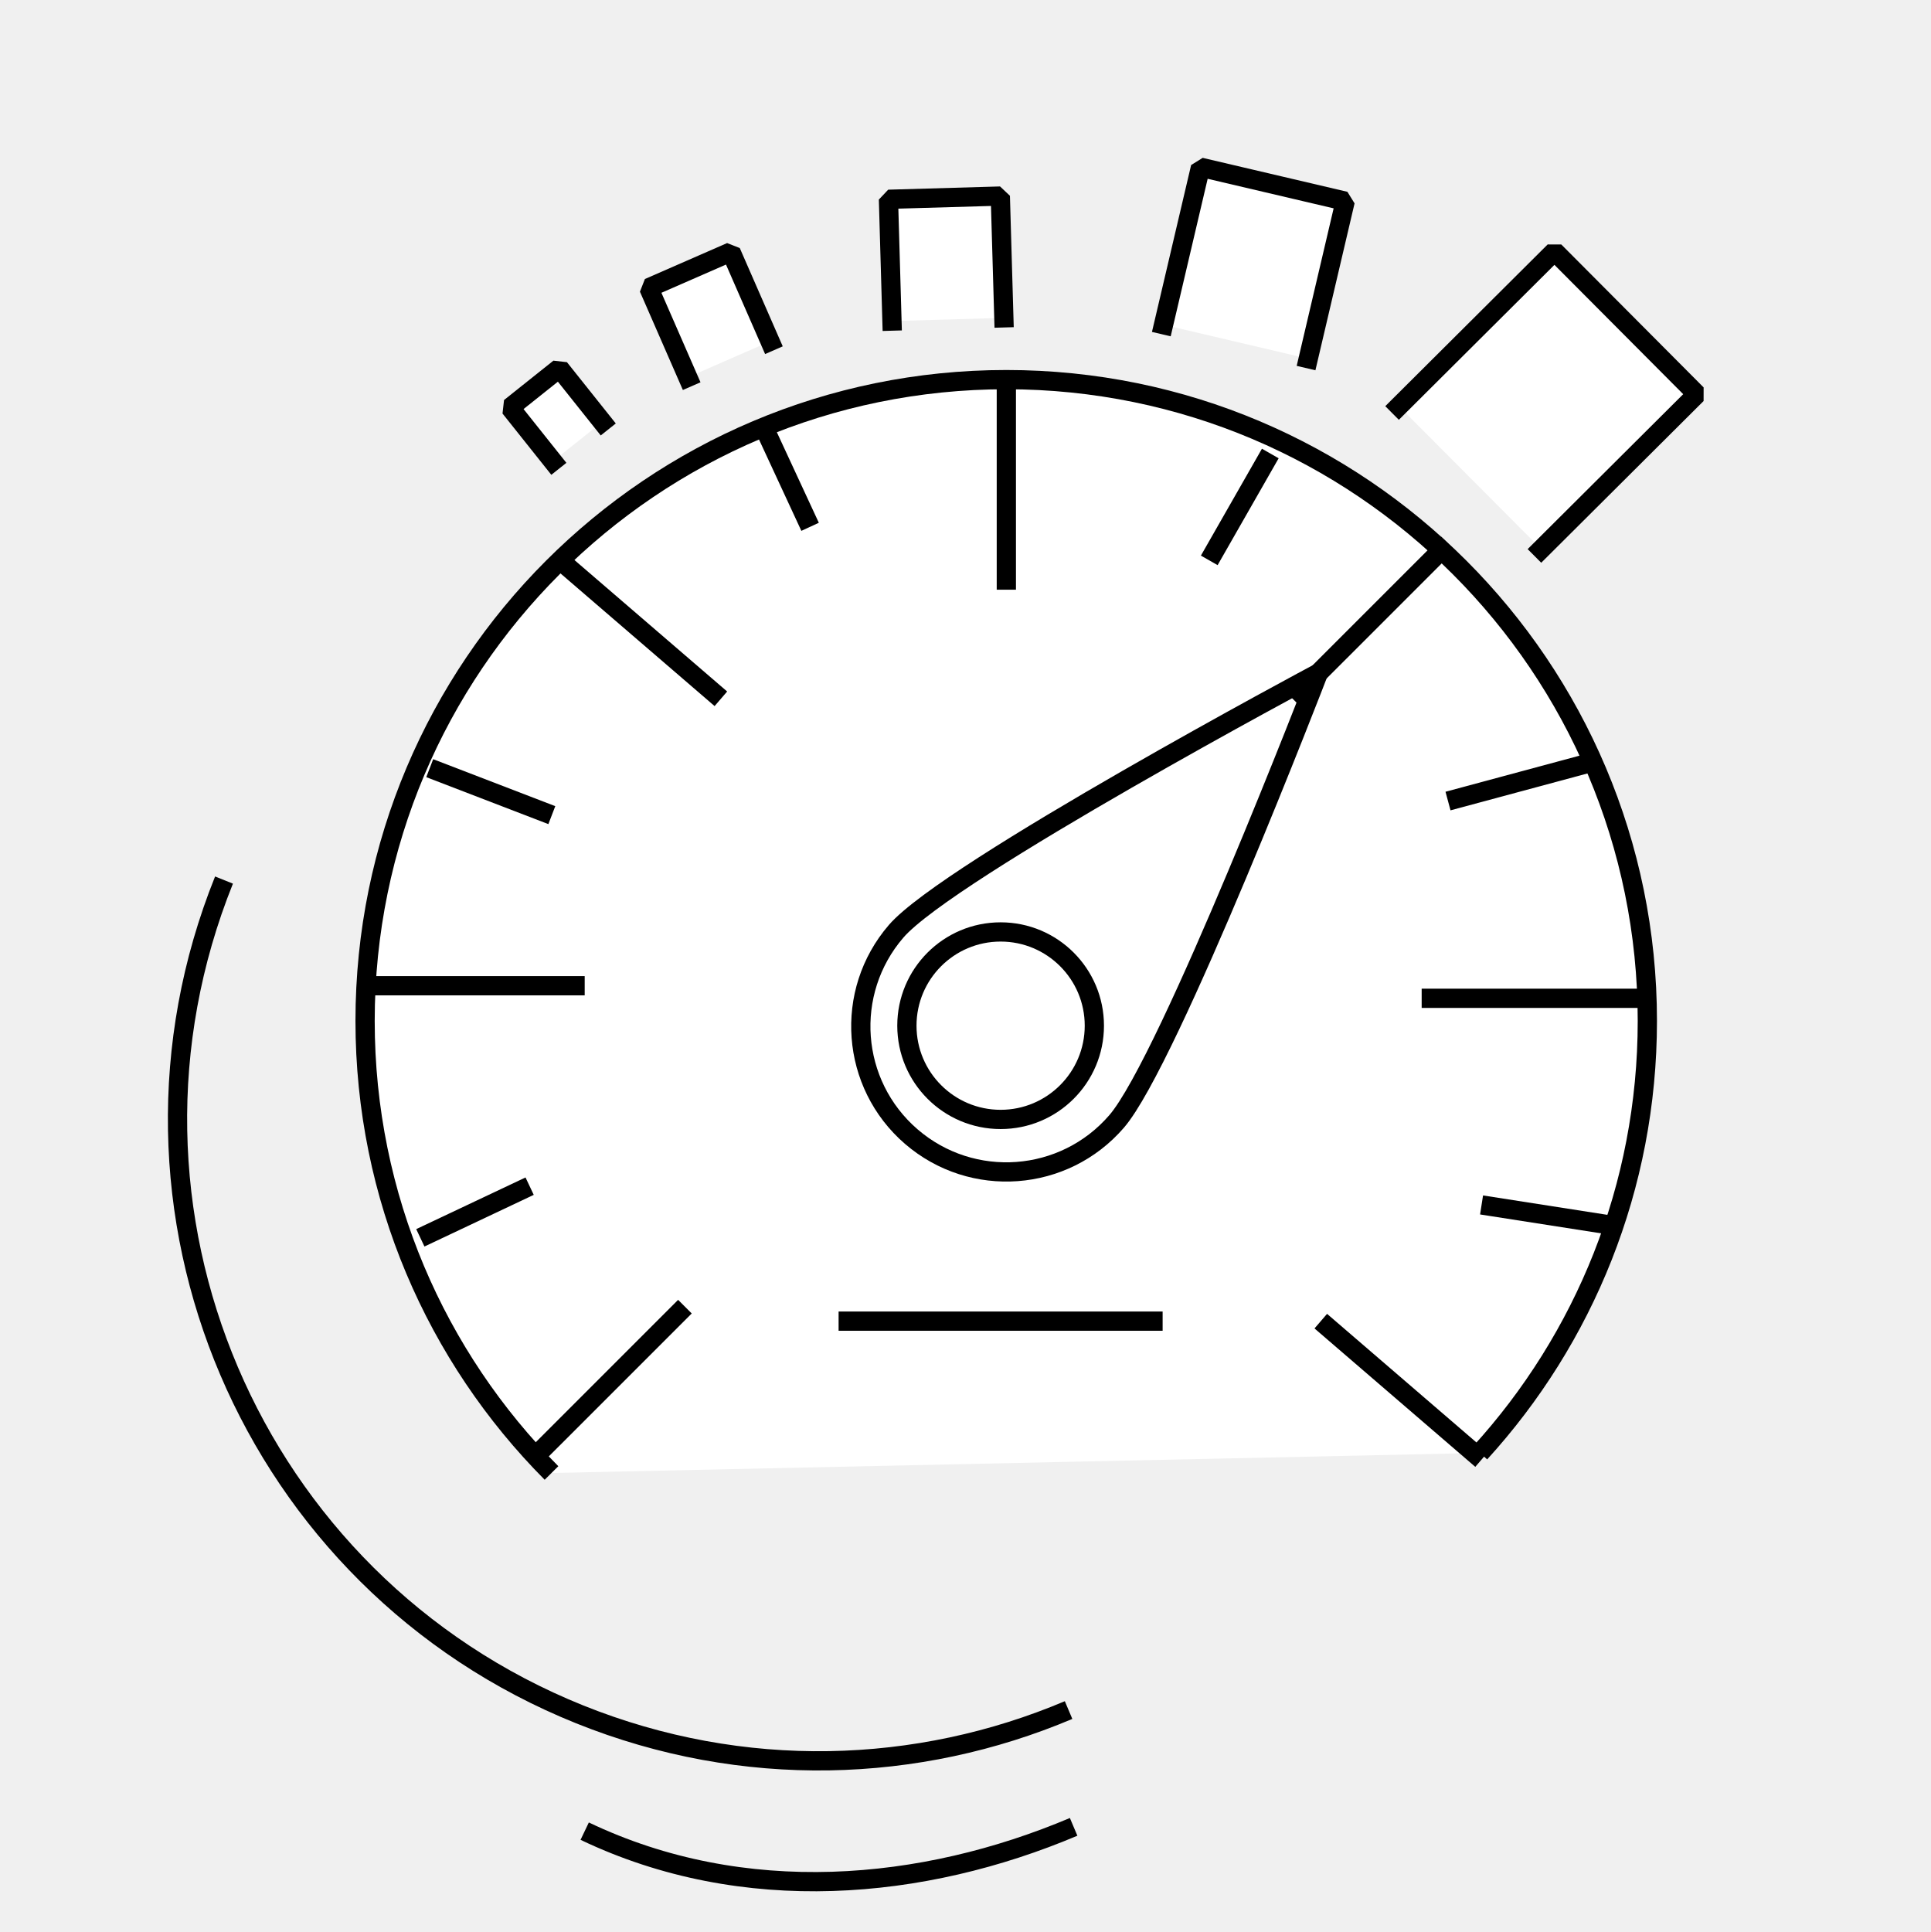
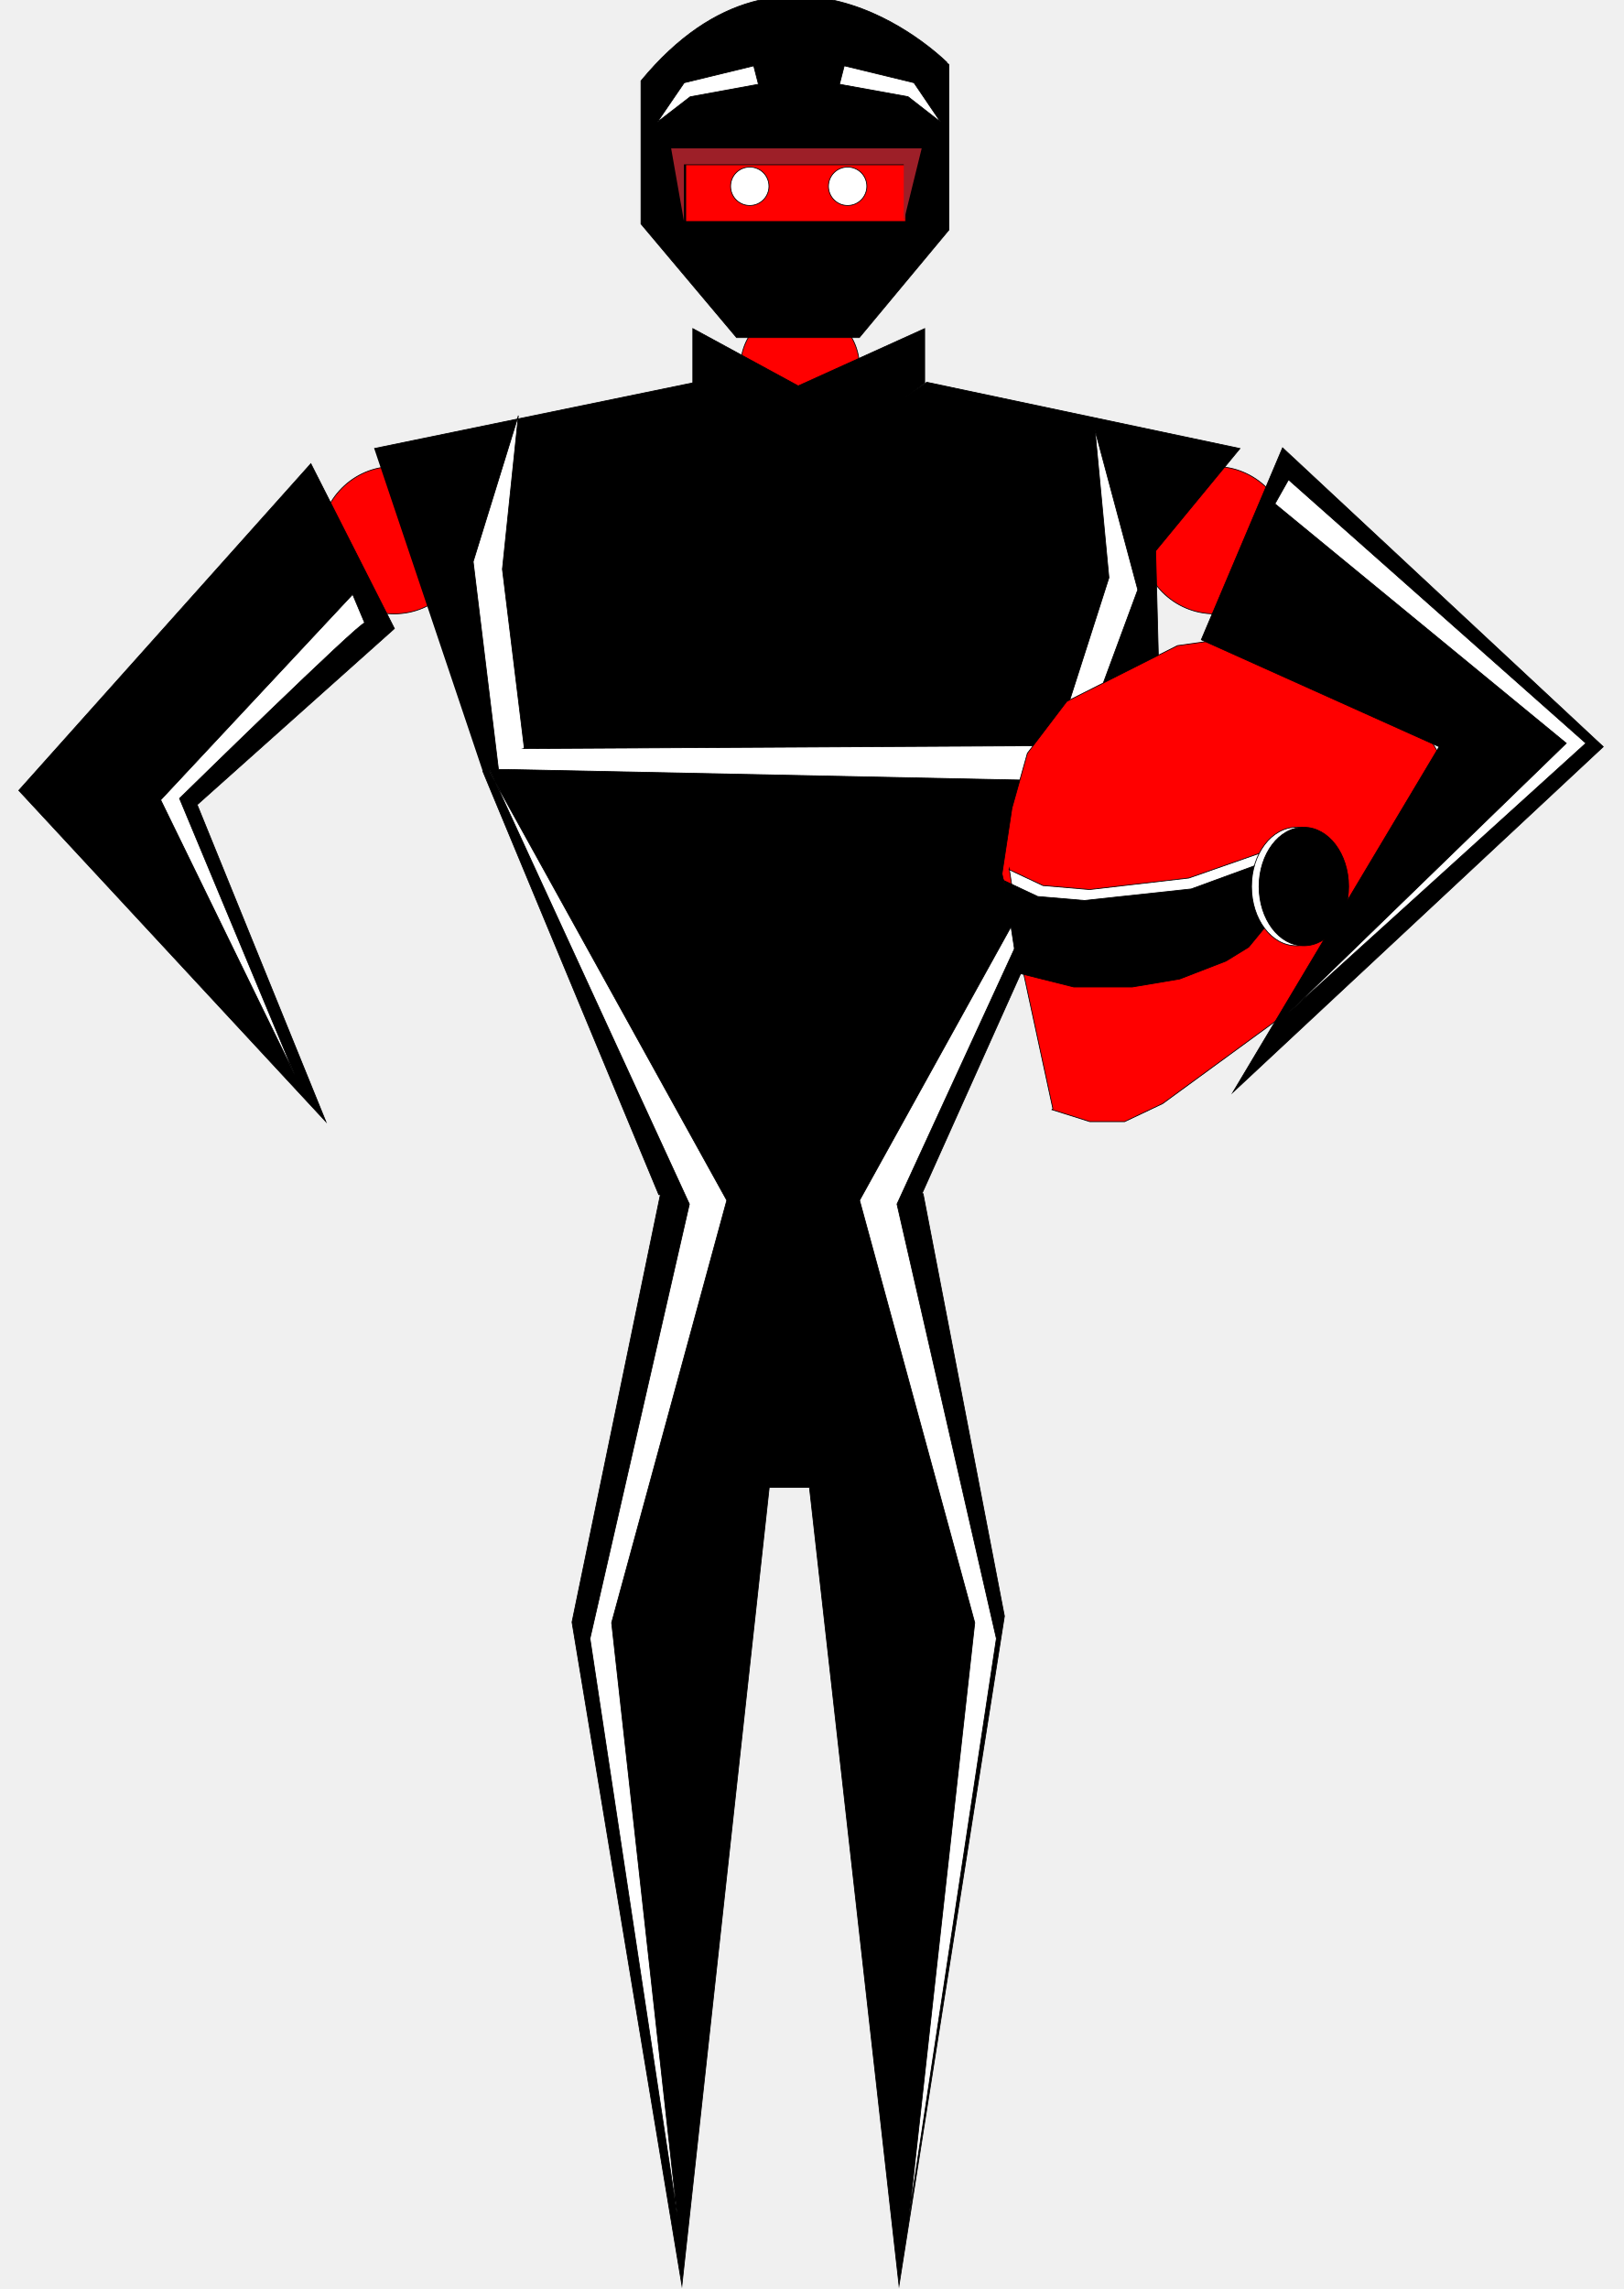
- <svg xmlns="http://www.w3.org/2000/svg" version="1.1" id="Layer_1" x="0px" y="0px" width="301.018px" height="301.171px" viewBox="0 0 301.018 301.171" enable-background="new 0 0 301.018 301.171" xml:space="preserve">
-   <g>
-     <path fill="none" stroke="#000000" stroke-width="2" stroke-linecap="square" stroke-miterlimit="1" d="M440.788,276.733" />
-     <path fill="none" stroke="#000000" stroke-width="3" stroke-miterlimit="10" d="M34.924,137.188    c-20.607,51.238,4.22,109.453,55.444,130.055c25.511,10.259,52.757,9.255,76.227-0.669" />
-     <path fill="none" stroke="#000000" stroke-width="3" stroke-miterlimit="10" d="M98.377,58.813" />
-     <path fill="none" stroke="#000000" stroke-width="3" stroke-miterlimit="10" d="M91.156,285.45    c24.813,11.849,52.756,9.254,76.227-0.669" />
-     <path fill="#FFFFFF" stroke="#000000" stroke-width="3" stroke-miterlimit="10" d="M230.746,226.491    c16.201-17.768,26.082-41.402,26.082-67.345c0-55.212-44.745-99.968-99.936-99.968c-55.228,0-99.974,44.756-99.974,99.968    c0,27.497,11.099,52.4,29.064,70.471" />
-     <polyline fill="#FFFFFF" stroke="#000000" stroke-width="3" stroke-linecap="square" stroke-miterlimit="1" points="    218.091,63.321 242.347,39.167 264.539,61.45 240.288,85.604   " />
-     <polyline fill="#FFFFFF" stroke="#000000" stroke-width="3" stroke-linecap="square" stroke-miterlimit="1" points="    181.397,50.624 187.162,26.068 209.722,31.36 203.961,55.916   " />
-     <polyline fill="#FFFFFF" stroke="#000000" stroke-width="3" stroke-linecap="square" stroke-miterlimit="1" points="    139.061,50.052 138.514,31.068 155.954,30.563 156.504,49.547   " />
-     <polyline fill="#FFFFFF" stroke="#000000" stroke-width="3" stroke-linecap="square" stroke-miterlimit="1" points="    107.236,58.82 101.143,44.869 113.959,39.267 120.057,53.217   " />
-     <polyline fill="#FFFFFF" stroke="#000000" stroke-width="3" stroke-linecap="square" stroke-miterlimit="1" points="    86.193,71.911 79.517,63.53 87.215,57.393 93.895,65.773   " />
-     <path fill="#FFFFFF" stroke="#000000" stroke-width="3" stroke-miterlimit="10" d="M205.54,104.93c0,0-57.647,30.75-65.83,40.244    c-8.185,9.494-7.125,23.823,2.367,32.01c9.495,8.183,23.823,7.121,32.01-2.371C182.272,165.321,205.54,104.93,205.54,104.93z" />
-     <circle fill="#FFFFFF" stroke="#000000" stroke-width="3" stroke-miterlimit="10" cx="156.001" cy="159.89" r="14.613" />
-     <line fill="none" stroke="#000000" stroke-width="3" stroke-miterlimit="10" x1="156.892" y1="59.178" x2="156.892" y2="91.926" />
-     <line fill="none" stroke="#000000" stroke-width="3" stroke-miterlimit="10" x1="56.918" y1="153.661" x2="91.156" y2="153.661" />
-     <line fill="none" stroke="#000000" stroke-width="3" stroke-miterlimit="10" x1="82.571" y1="227.899" x2="106.782" y2="203.689" />
-     <line fill="none" stroke="#000000" stroke-width="3" stroke-miterlimit="10" x1="201.539" y1="108.931" x2="225.75" y2="84.721" />
-     <line fill="none" stroke="#000000" stroke-width="3" stroke-miterlimit="10" x1="221.644" y1="155.621" x2="255.881" y2="155.621" />
-     <line fill="none" stroke="#000000" stroke-width="3" stroke-miterlimit="10" x1="87.321" y1="87.354" x2="112.387" y2="108.931" />
-     <line fill="none" stroke="#000000" stroke-width="3" stroke-miterlimit="10" x1="205.915" y1="205.947" x2="230.981" y2="227.524" />
-     <line fill="none" stroke="#000000" stroke-width="3" stroke-miterlimit="10" x1="130.741" y1="205.947" x2="181.258" y2="205.947" />
-     <line fill="none" stroke="#000000" stroke-width="3" stroke-miterlimit="10" x1="119.087" y1="66.574" x2="126.297" y2="82.122" />
-     <line fill="none" stroke="#000000" stroke-width="3" stroke-miterlimit="10" x1="198.044" y1="70.695" x2="188.527" y2="87.354" />
-     <line fill="none" stroke="#000000" stroke-width="3" stroke-miterlimit="10" x1="248.347" y1="118.786" x2="225.75" y2="124.872" />
-     <line fill="none" stroke="#000000" stroke-width="3" stroke-miterlimit="10" x1="66.996" y1="119.747" x2="86.032" y2="127.068" />
-     <line fill="none" stroke="#000000" stroke-width="3" stroke-miterlimit="10" x1="65.532" y1="192.958" x2="82.571" y2="184.905" />
-     <line fill="none" stroke="#000000" stroke-width="3" stroke-miterlimit="10" x1="251.627" y1="191.056" x2="230.981" y2="187.833" />
+ <svg xmlns="http://www.w3.org/2000/svg" xml:space="preserve" height="148mm" viewBox="0 0 372.047 524.409" width="105mm" version="1.1">
+   <defs>
+     <clipPath id="c" clipPathUnits="userSpaceOnUse">
+       <path d="m0 5.5e3h3e3v-5.5e3h-3e3v5.5e3z" />
+     </clipPath>
+     <clipPath id="b" clipPathUnits="userSpaceOnUse">
+       <path d="m0 5.5e3h3e3v-5.5e3h-3e3v5.5e3z" />
+     </clipPath>
+     <clipPath id="a" clipPathUnits="userSpaceOnUse">
+       <path d="m0 5.5e3h3e3v-5.5e3h-3e3v5.5e3z" />
+     </clipPath>
+     <clipPath id="e" clipPathUnits="userSpaceOnUse">
+       <path d="m0 5.5e3h3e3v-5.5e3h-3e3v5.5e3z" />
+     </clipPath>
+     <clipPath id="d" clipPathUnits="userSpaceOnUse">
+       <path d="m0 5.5e3h3e3v-5.5e3h-3e3v5.5e3z" />
+     </clipPath>
+   </defs>
+   <g transform="matrix(1.25 0 0 -1.25 0 524)">
+     <g transform="matrix(.138 0 0 .138 -68.8 -218)">
+       <g clip-path="url(#c)">
+         <g transform="translate(1.64e3 4.13e3)">
+           <path d="m0 0c0-43.6-35.3-78.9-78.9-78.9s-78.9 35.3-78.9 78.9 35.3 78.9 78.9 78.9c43.8 0 79.1-35.3 79.1-78.9" fill="#ff0000" />
+         </g>
+         <g transform="translate(1.64e3 4.13e3)">
+           <path d="m0 0c0-43.6-35.3-78.9-78.9-78.9s-78.9 35.3-78.9 78.9 35.3 78.9 78.9 78.9c43.8 0 79.1-35.3 79.1-78.9z" stroke="#000000" stroke-miterlimit="10" fill="none" />
+         </g>
+       </g>
+     </g>
+     <g transform="matrix(.138 0 0 .138 -68.8 -218)">
+       <g clip-path="url(#b)">
+         <g transform="translate(1.35e3 4.51e3)">
+           <path d="m0 0v-190l127-151h163l119 143v220c0-0.2-211 218-409-22" fill="#000000" />
+         </g>
+         <g transform="translate(1.35e3 4.51e3)">
+           <path d="m0 0v-190l127-151h163l119 143v220c0-0.2-211 218-409-22z" stroke="#000000" stroke-miterlimit="10" fill="none" />
+         </g>
+       </g>
+     </g>
+     <path d="m166 389h-40.3v-10.4h40.3v10.4z" stroke="#000000" stroke-miterlimit="10" stroke-width=".138" fill="#ff0000" />
+     <g transform="matrix(.138 0 0 .138 123 392)">
+       <path d="m0 0h333l-23.8-96.6v75.4h-292v-75.4l-17 96.6z" fill="#9d1f28" />
+     </g>
+     <g transform="matrix(.138 0 0 .138 -68.8 -218)">
+       <g clip-path="url(#a)">
+         <g transform="translate(1.12e3 3.9e3)">
+           <path d="m0 0c0-54.1-43.8-97.9-97.9-97.9s-97.9 43.8-97.9 97.9 43.8 97.9 97.9 97.9c54.3 0 98.1-43.8 98.1-97.9" fill="#ff0000" />
+         </g>
+         <g transform="translate(1.12e3 3.9e3)">
+           <path d="m0 0c0-54.1-43.8-97.9-97.9-97.9s-97.9 43.8-97.9 97.9 43.8 97.9 97.9 97.9c54.3 0 98.1-43.8 98.1-97.9z" stroke="#000000" stroke-miterlimit="10" fill="none" />
+         </g>
+         <g transform="translate(2.21e3 3.9e3)">
+           <path d="m0 0c0-54.1-43.8-97.9-97.9-97.9s-97.9 43.8-97.9 97.9 43.8 97.9 97.9 97.9c54.3 0 98.1-43.8 98.1-97.9" fill="#ff0000" />
+         </g>
+         <g transform="translate(2.21e3 3.9e3)">
+           <path d="m0 0c0-54.1-43.8-97.9-97.9-97.9s-97.9 43.8-97.9 97.9 43.8 97.9 97.9 97.9c54.3 0 98.1-43.8 98.1-97.9z" stroke="#000000" stroke-miterlimit="10" fill="none" />
+         </g>
+       </g>
+     </g>
+     <g transform="matrix(.138 0 0 .138 68.6 337)">
+       <path d="m0 0 427 88 140-113 167 113 416-88l-112-136 3.97-153-315-702h-349l-234 563" stroke="#000000" stroke-miterlimit="10" fill="#000000" />
+     </g>
+     <g transform="matrix(.138 0 0 .138 121 200)">
+       <path d="m0 0-117-566 146-881 116 1.06e3h53.4l119-1.06e3 140 889-108 561h-349z" fill="#000000" />
+     </g>
+     <g transform="matrix(.138 0 0 .138 121 200)">
+       <path d="m0 0-117-566 146-881 116 1.06e3h53.4l119-1.06e3 140 889-108 561h-349z" stroke="#000000" stroke-miterlimit="10" fill="none" />
+     </g>
+     <g transform="matrix(.138 0 0 .138 127 349)">
+       <path d="m0 0v72.3l140-76.1 168 76.1v-72.3l-173-129-135 129z" fill="#000000" />
+     </g>
+     <g transform="matrix(.138 0 0 .138 127 349)">
+       <path d="m0 0v72.3l140-76.1 168 76.1v-72.3l-173-129-135 129z" stroke="#000000" stroke-miterlimit="10" fill="none" />
+     </g>
+     <g transform="matrix(.138 0 0 .138 89.8 278)">
+       <path d="m0 0 265-576-132-577 116-767-87.3 788 153 561l-315 569z" fill="#ffffff" />
+     </g>
+     <g transform="matrix(.138 0 0 .138 89.8 278)">
+       <path d="m0 0 265-576-132-577 116-767-87.3 788 153 561l-315 569z" stroke="#000000" stroke-miterlimit="10" fill="none" />
+     </g>
+     <g transform="matrix(.138 0 0 .138 201 278)">
+       <path d="m0 0-265-576 132-577-116-767 87.3 788-153 561l315 569z" fill="#ffffff" />
+     </g>
+     <g transform="matrix(.138 0 0 .138 201 278)">
+       <path d="m0 0-265-576 132-577-116-767 87.3 788-153 561l315 569z" stroke="#000000" stroke-miterlimit="10" fill="none" />
+     </g>
+     <g transform="matrix(.138 0 0 .138 96 282)">
+       <path d="m0 0 706 3.94 71.4 223-18.5 196 56.8-212-93.9-254-743 15.3h-12.3l-33.6 276 60 194-21.2-204 29.1-238z" fill="#ffffff" />
+     </g>
+     <g transform="matrix(.138 0 0 .138 96 282)">
+       <path d="m0 0 706 3.94 71.4 223-18.5 196 56.8-212-93.9-254-743 15.3h-12.3l-33.6 276 60 194-21.2-204 29.1-238z" stroke="#000000" stroke-miterlimit="10" fill="none" />
+     </g>
+     <g transform="matrix(.138 0 0 .138 193 216)">
+       <path d="m0 0-67.5 312 13.2 87.3 20.5 72.8 52.3 68.8 147 74.1 103 14.6 119-26.5 68.8-34.4 63.6-110 7.86-111l-130-157-252-184-50.4-23.9h-46.3l-50.3 15.9z" fill="#ff0000" />
+     </g>
+     <g transform="matrix(.138 0 0 .138 193 216)">
+       <path d="m0 0-67.5 312 13.2 87.3 20.5 72.8 52.3 68.8 147 74.1 103 14.6 119-26.5 68.8-34.4 63.6-110 7.86-111l-130-157-252-184-50.4-23.9h-46.3l-50.3 15.9z" stroke="#000000" stroke-miterlimit="10" fill="none" />
+     </g>
+     <g transform="matrix(.138 0 0 .138 185 260)">
+       <path d="m0 0 1.73-11.2 17.4-113 73.8-18.5h77.9l62.9 10.6 61.5 23.8 30.1 18.5 42.4 51.6-13 66.3-116-40.6-132-15.3-61.9 5.3-45.1 21.2z" fill="#ffffff" />
+     </g>
+     <g transform="matrix(.138 0 0 .138 185 260)">
+       <path d="m0 0 1.73-11.2 17.4-113 73.8-18.5h77.9l62.9 10.6 61.5 23.8 30.1 18.5 42.4 51.6-13 66.3-116-40.6-132-15.3-61.9 5.3-45.1 21.2z" stroke="#000000" stroke-miterlimit="10" fill="none" />
+     </g>
+     <g transform="matrix(.138 0 0 .138 184 258)">
+       <path d="m0 0 1.73-11.2 17.4-113 73.8-18.5h77.9l62.9 10.6 61.5 23.8 30.1 18.5 42.4 51.6-3.7 67.8-115-42.1-142-15.3-61.9 5.3-45.1 21.2z" fill="#000000" />
+     </g>
+     <g transform="matrix(.138 0 0 .138 184 258)">
+       <path d="m0 0 1.73-11.2 17.4-113 73.8-18.5h77.9l62.9 10.6 61.5 23.8 30.1 18.5 42.4 51.6-3.7 67.8-115-42.1-142-15.3-61.9 5.3-45.1 21.2z" stroke="#000000" stroke-miterlimit="10" fill="none" />
+     </g>
+     <g transform="matrix(.138 0 0 .138 215 240)">
+       <path d="m0 0-43.7 21.2 1.7-11.3" stroke="#000000" stroke-miterlimit="10" fill="#000000" />
+     </g>
+     <g transform="matrix(.138 0 0 .138 -68.8 -218)">
+       <g clip-path="url(#e)">
+         <g transform="translate(2.28e3 3.44e3)">
+           <path d="m0 0c0-43.5-26.7-78.7-59.5-78.7-32.9 0-59.5 35.2-59.5 78.7s26.7 78.7 59.5 78.7 59.5-35.2 59.5-78.7" fill="#ffffff" />
+         </g>
+         <g transform="translate(2.28e3 3.44e3)">
+           <path d="m0 0c0-43.5-26.7-78.7-59.5-78.7-32.9 0-59.5 35.2-59.5 78.7s26.7 78.7 59.5 78.7 59.5-35.2 59.5-78.7z" stroke="#000000" stroke-miterlimit="10" fill="none" />
+         </g>
+         <g transform="translate(2.29e3 3.44e3)">
+           <path d="m0 0c0-43.5-26.7-78.7-59.5-78.7-32.9 0-59.5 35.2-59.5 78.7s26.7 78.7 59.5 78.7 59.5-35.2 59.5-78.7" fill="#000000" />
+         </g>
+         <g transform="translate(2.29e3 3.44e3)">
+           <path d="m0 0c0-43.5-26.7-78.7-59.5-78.7-32.9 0-59.5 35.2-59.5 78.7s26.7 78.7 59.5 78.7 59.5-35.2 59.5-78.7z" stroke="#000000" stroke-miterlimit="10" fill="none" />
+         </g>
+       </g>
+     </g>
+     <g transform="matrix(.138 0 0 .138 72.3 304)">
+       <path d="m0 0-111 219-388-434 408-440-171 421 262 234z" fill="#000000" />
+     </g>
+     <g transform="matrix(.138 0 0 .138 72.3 304)">
+       <path d="m0 0-111 219-388-434 408-440-171 421 262 234z" stroke="#000000" stroke-miterlimit="10" fill="none" />
+     </g>
+     <g transform="matrix(.138 0 0 .138 226 219)">
+       <path d="m0 0 492 459-426 397-108-255 316-142-274-459z" fill="#000000" />
+     </g>
+     <g transform="matrix(.138 0 0 .138 226 219)">
+       <path d="m0 0 492 459-426 397-108-255 316-142-274-459z" stroke="#000000" stroke-miterlimit="10" fill="none" />
+     </g>
+     <g transform="matrix(.138 0 0 .138 -68.8 -218)">
+       <g clip-path="url(#d)">
+         <g transform="translate(983 3.79e3)">
+           <path d="m0 0c-5.25 2.8-246-233-246-233l153-367-178 365 255 273 16-38z" fill="#ffffff" />
+         </g>
+         <g transform="translate(983 3.79e3)">
+           <path d="m0 0c-5.25 2.8-246-233-246-233l153-367-178 365 255 273 16-38z" stroke="#000000" stroke-miterlimit="10" fill="none" />
+         </g>
+         <g transform="translate(2.21e3 3.98e3)">
+           <path d="m0 0-17.9-31.7 387-318-369-358 395 358-395 350z" fill="#ffffff" />
+         </g>
+         <g transform="translate(2.21e3 3.98e3)">
+           <path d="m0 0-17.9-31.7 387-318-369-358 395 358-395 350z" stroke="#000000" stroke-miterlimit="10" fill="none" />
+         </g>
+         <g transform="translate(1.52e3 4.37e3)">
+           <path d="m0 0c0-14.1-11.4-25.5-25.5-25.5s-25.5 11.4-25.5 25.5 11.4 25.5 25.5 25.5 25.5-11.4 25.5-25.5" fill="#ffffff" />
+         </g>
+         <g transform="translate(1.52e3 4.37e3)">
+           <path d="m0 0c0-14.1-11.4-25.5-25.5-25.5s-25.5 11.4-25.5 25.5 11.4 25.5 25.5 25.5 25.5-11.4 25.5-25.5z" stroke="#000000" stroke-miterlimit="10" fill="none" />
+         </g>
+         <g transform="translate(1.65e3 4.37e3)">
+           <path d="m0 0c0-14.1-11.4-25.5-25.5-25.5s-25.5 11.4-25.5 25.5 11.4 25.5 25.5 25.5 25.5-11.4 25.5-25.5" fill="#ffffff" />
+         </g>
+         <g transform="translate(1.65e3 4.37e3)">
+           <path d="m0 0c0-14.1-11.4-25.5-25.5-25.5s-25.5 11.4-25.5 25.5 11.4 25.5 25.5 25.5 25.5-11.4 25.5-25.5z" stroke="#000000" stroke-miterlimit="10" fill="none" />
+         </g>
+         <g transform="translate(1.5e3 4.53e3)">
+           <path d="m0 0-92.6-22.5-35.7-52.3 43.7 33.7l90.6 16.6-6.3 24.5z" fill="#ffffff" />
+         </g>
+         <g transform="translate(1.5e3 4.53e3)">
+           <path d="m0 0-92.6-22.5-35.7-52.3 43.7 33.7l90.6 16.6-6.3 24.5z" stroke="#000000" stroke-miterlimit="10" fill="none" />
+         </g>
+         <g transform="translate(1.62e3 4.53e3)">
+           <path d="m0 0 92.6-22.5 35.4-52.2-43.3 33.7-91 16.5 6.3 24.5z" fill="#ffffff" />
+         </g>
+         <g transform="translate(1.62e3 4.53e3)">
+           <path d="m0 0 92.6-22.5 35.4-52.2-43.3 33.7-91 16.5 6.3 24.5z" stroke="#000000" stroke-miterlimit="10" fill="none" />
+         </g>
+       </g>
+     </g>
  </g>
</svg>
